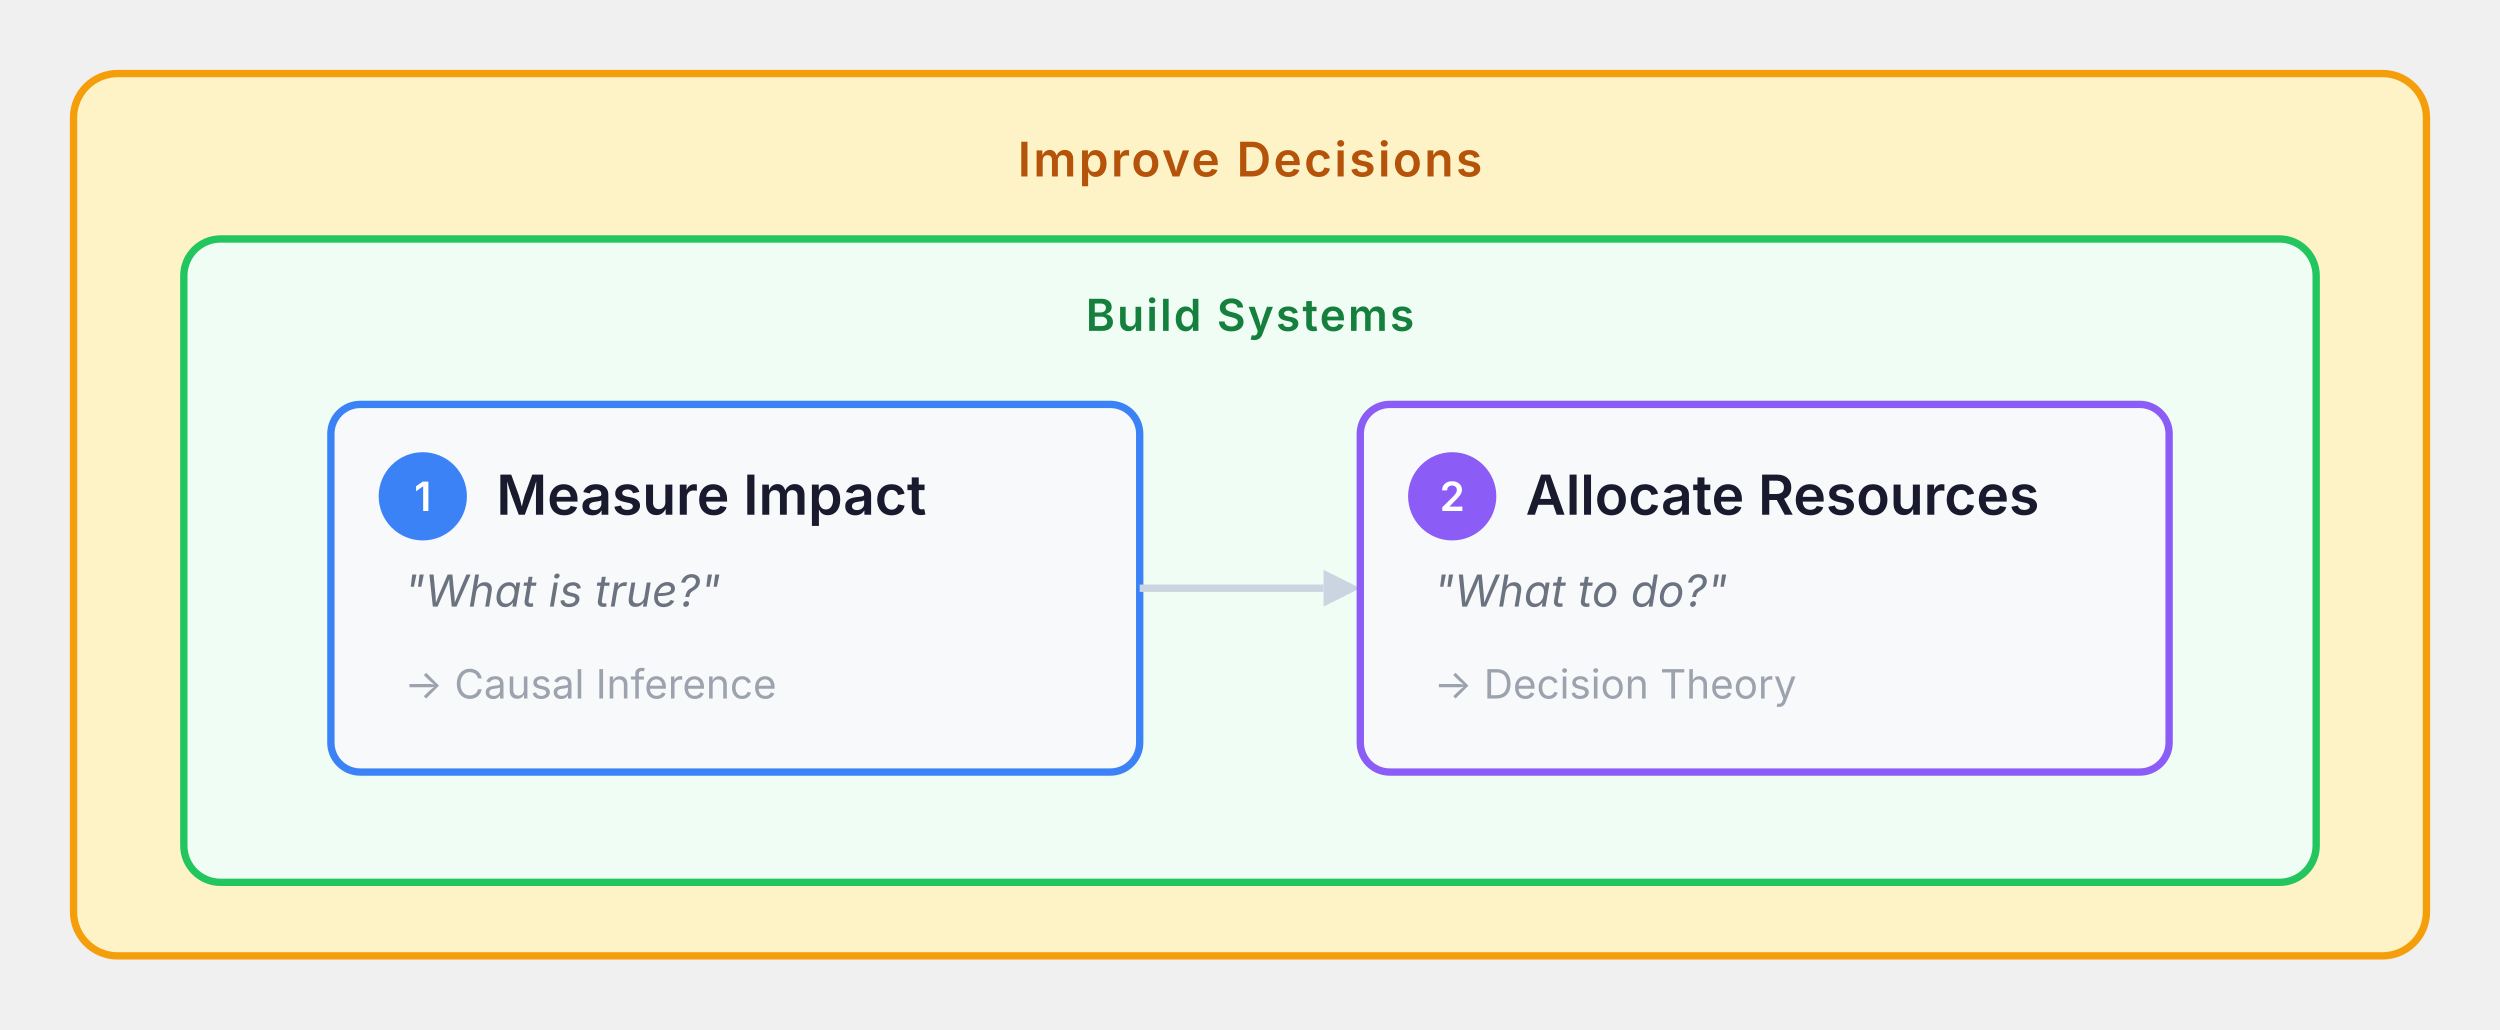
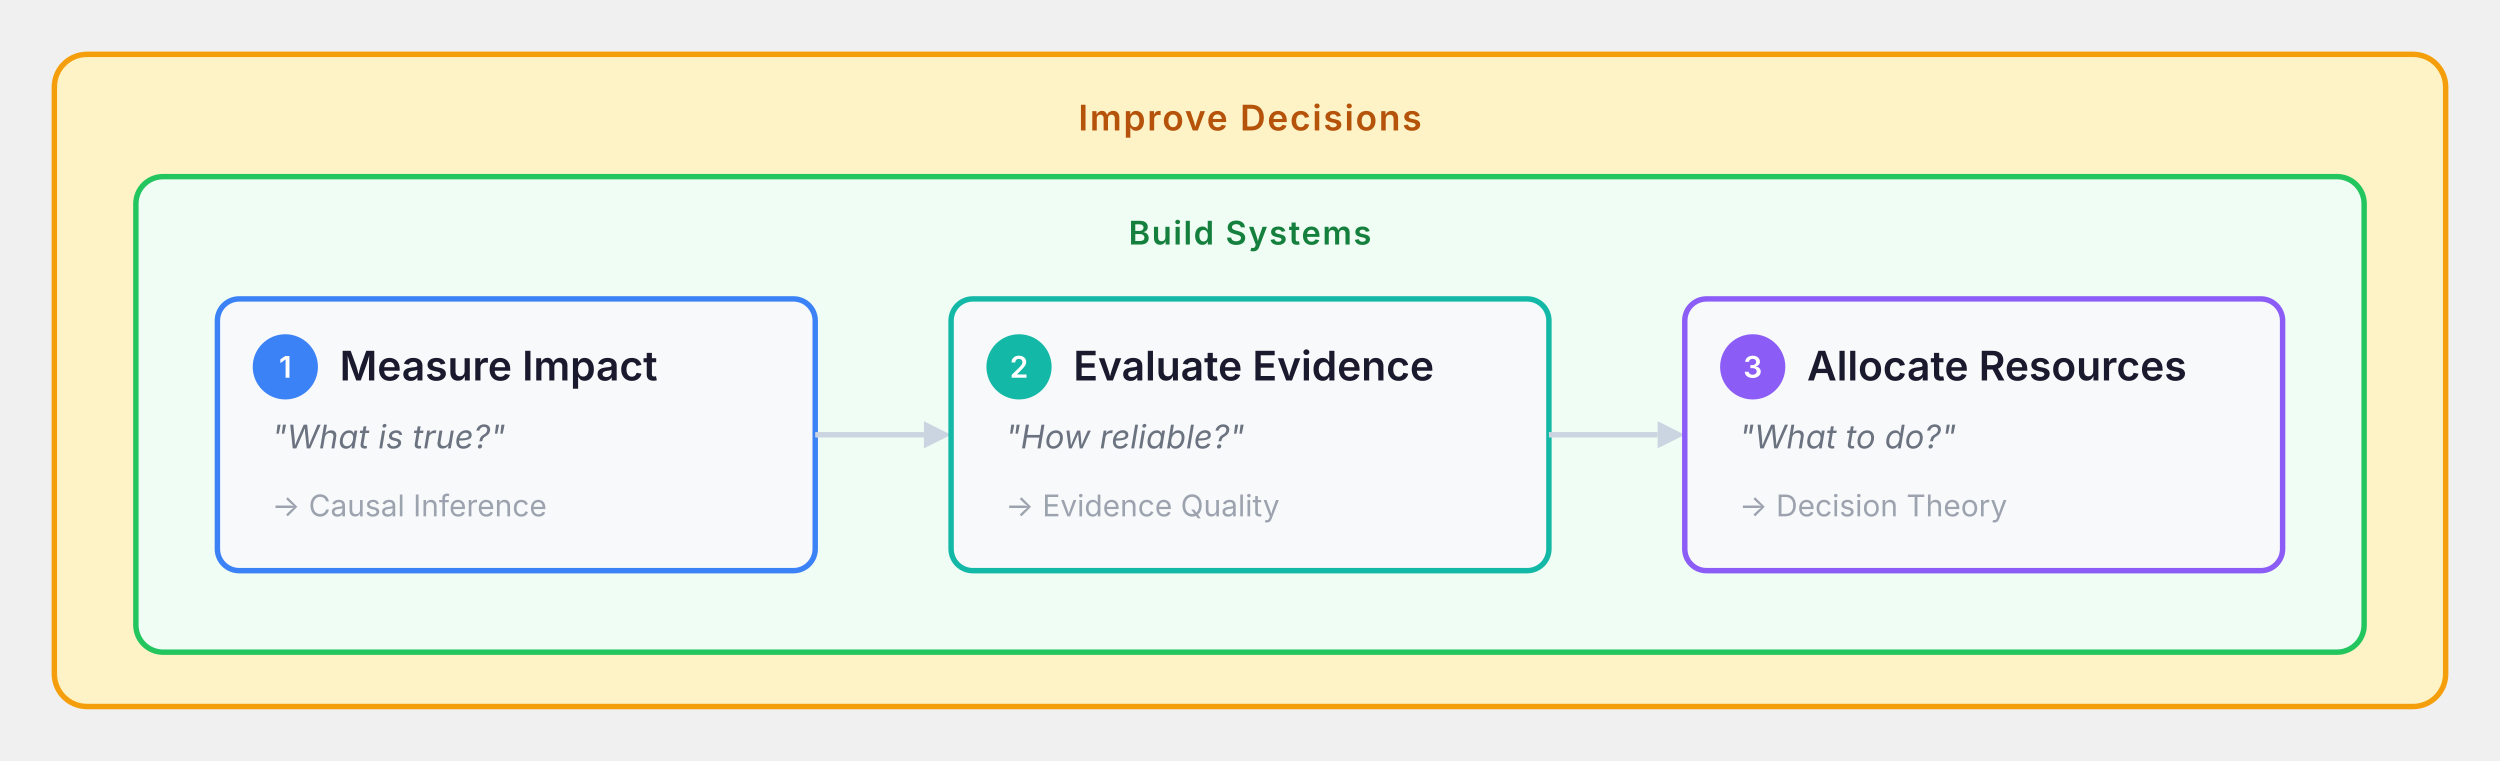
- <svg xmlns="http://www.w3.org/2000/svg" viewBox="0 0 680 280">
+ <svg xmlns="http://www.w3.org/2000/svg" viewBox="0 0 920 280">
  <defs>
    <style>
      .outer-box { fill: #fef3c7; stroke: #f59e0b; stroke-width: 2; rx: 12; }
      .outer-label { font-family: -apple-system, BlinkMacSystemFont, 'Segoe UI', sans-serif; font-size: 13px; font-weight: 600; fill: #b45309; text-transform: uppercase; letter-spacing: 0.05em; }
      .mid-box { fill: #f0fdf4; stroke: #22c55e; stroke-width: 2; rx: 10; }
      .mid-label { font-family: -apple-system, BlinkMacSystemFont, 'Segoe UI', sans-serif; font-size: 12px; font-weight: 600; fill: #15803d; text-transform: uppercase; letter-spacing: 0.05em; }
      .box { fill: #f8f9fa; stroke: #dee2e6; stroke-width: 2; rx: 8; }
      .box-measure { stroke: #3b82f6; }
+       .box-evaluate { stroke: #14b8a6; }
      .box-allocate { stroke: #8b5cf6; }
      .title { font-family: -apple-system, BlinkMacSystemFont, 'Segoe UI', sans-serif; font-size: 15px; font-weight: 600; fill: #1a1a2e; }
      .question { font-family: -apple-system, BlinkMacSystemFont, 'Segoe UI', sans-serif; font-size: 12px; fill: #6b7280; font-style: italic; }
      .output { font-family: -apple-system, BlinkMacSystemFont, 'Segoe UI', sans-serif; font-size: 11px; fill: #9ca3af; }
      .arrow { fill: none; stroke: #cbd5e1; stroke-width: 2; }
      .arrow-head { fill: #cbd5e1; }
      .number { font-family: -apple-system, BlinkMacSystemFont, 'Segoe UI', sans-serif; font-size: 11px; font-weight: 600; fill: white; }
      .circle-measure { fill: #3b82f6; }
+       .circle-evaluate { fill: #14b8a6; }
      .circle-allocate { fill: #8b5cf6; }
    </style>
  </defs>
-   <rect x="20" y="20" width="640" height="240" class="outer-box" />
-   <text x="340" y="48" text-anchor="middle" class="outer-label">Improve Decisions</text>
-   <rect x="50" y="65" width="580" height="175" class="mid-box" />
-   <text x="340" y="90" text-anchor="middle" class="mid-label">Build Systems</text>
-   <rect x="90" y="110" width="220" height="100" class="box box-measure" />
-   <circle cx="115" cy="135" r="12" class="circle-measure" />
-   <text x="115" y="139" text-anchor="middle" class="number">1</text>
-   <text x="135" y="140" class="title">Measure Impact</text>
-   <text x="110" y="165" class="question">"What is true?"</text>
-   <text x="110" y="190" class="output">→ Causal Inference</text>
-   <path d="M 310 160 L 360 160" class="arrow" />
-   <polygon points="360,155 370,160 360,165" class="arrow-head" />
-   <rect x="370" y="110" width="220" height="100" class="box box-allocate" />
-   <circle cx="395" cy="135" r="12" class="circle-allocate" />
-   <text x="395" y="139" text-anchor="middle" class="number">2</text>
-   <text x="415" y="140" class="title">Allocate Resources</text>
-   <text x="390" y="165" class="question">"What to do?"</text>
-   <text x="390" y="190" class="output">→ Decision Theory</text>
+   <rect x="20" y="20" width="880" height="240" class="outer-box" />
+   <text x="460" y="48" text-anchor="middle" class="outer-label">Improve Decisions</text>
+   <rect x="50" y="65" width="820" height="175" class="mid-box" />
+   <text x="460" y="90" text-anchor="middle" class="mid-label">Build Systems</text>
+   <rect x="80" y="110" width="220" height="100" class="box box-measure" />
+   <circle cx="105" cy="135" r="12" class="circle-measure" />
+   <text x="105" y="139" text-anchor="middle" class="number">1</text>
+   <text x="125" y="140" class="title">Measure Impact</text>
+   <text x="100" y="165" class="question">"What is true?"</text>
+   <text x="100" y="190" class="output">→ Causal Inference</text>
+   <path d="M 300 160 L 340 160" class="arrow" />
+   <polygon points="340,155 350,160 340,165" class="arrow-head" />
+   <rect x="350" y="110" width="220" height="100" class="box box-evaluate" />
+   <circle cx="375" cy="135" r="12" class="circle-evaluate" />
+   <text x="375" y="139" text-anchor="middle" class="number">2</text>
+   <text x="395" y="140" class="title">Evaluate Evidence</text>
+   <text x="370" y="165" class="question">"How reliable?"</text>
+   <text x="370" y="190" class="output">→ Evidence Quality</text>
+   <path d="M 570 160 L 610 160" class="arrow" />
+   <polygon points="610,155 620,160 610,165" class="arrow-head" />
+   <rect x="620" y="110" width="220" height="100" class="box box-allocate" />
+   <circle cx="645" cy="135" r="12" class="circle-allocate" />
+   <text x="645" y="139" text-anchor="middle" class="number">3</text>
+   <text x="665" y="140" class="title">Allocate Resources</text>
+   <text x="640" y="165" class="question">"What to do?"</text>
+   <text x="640" y="190" class="output">→ Decision Theory</text>
</svg>
